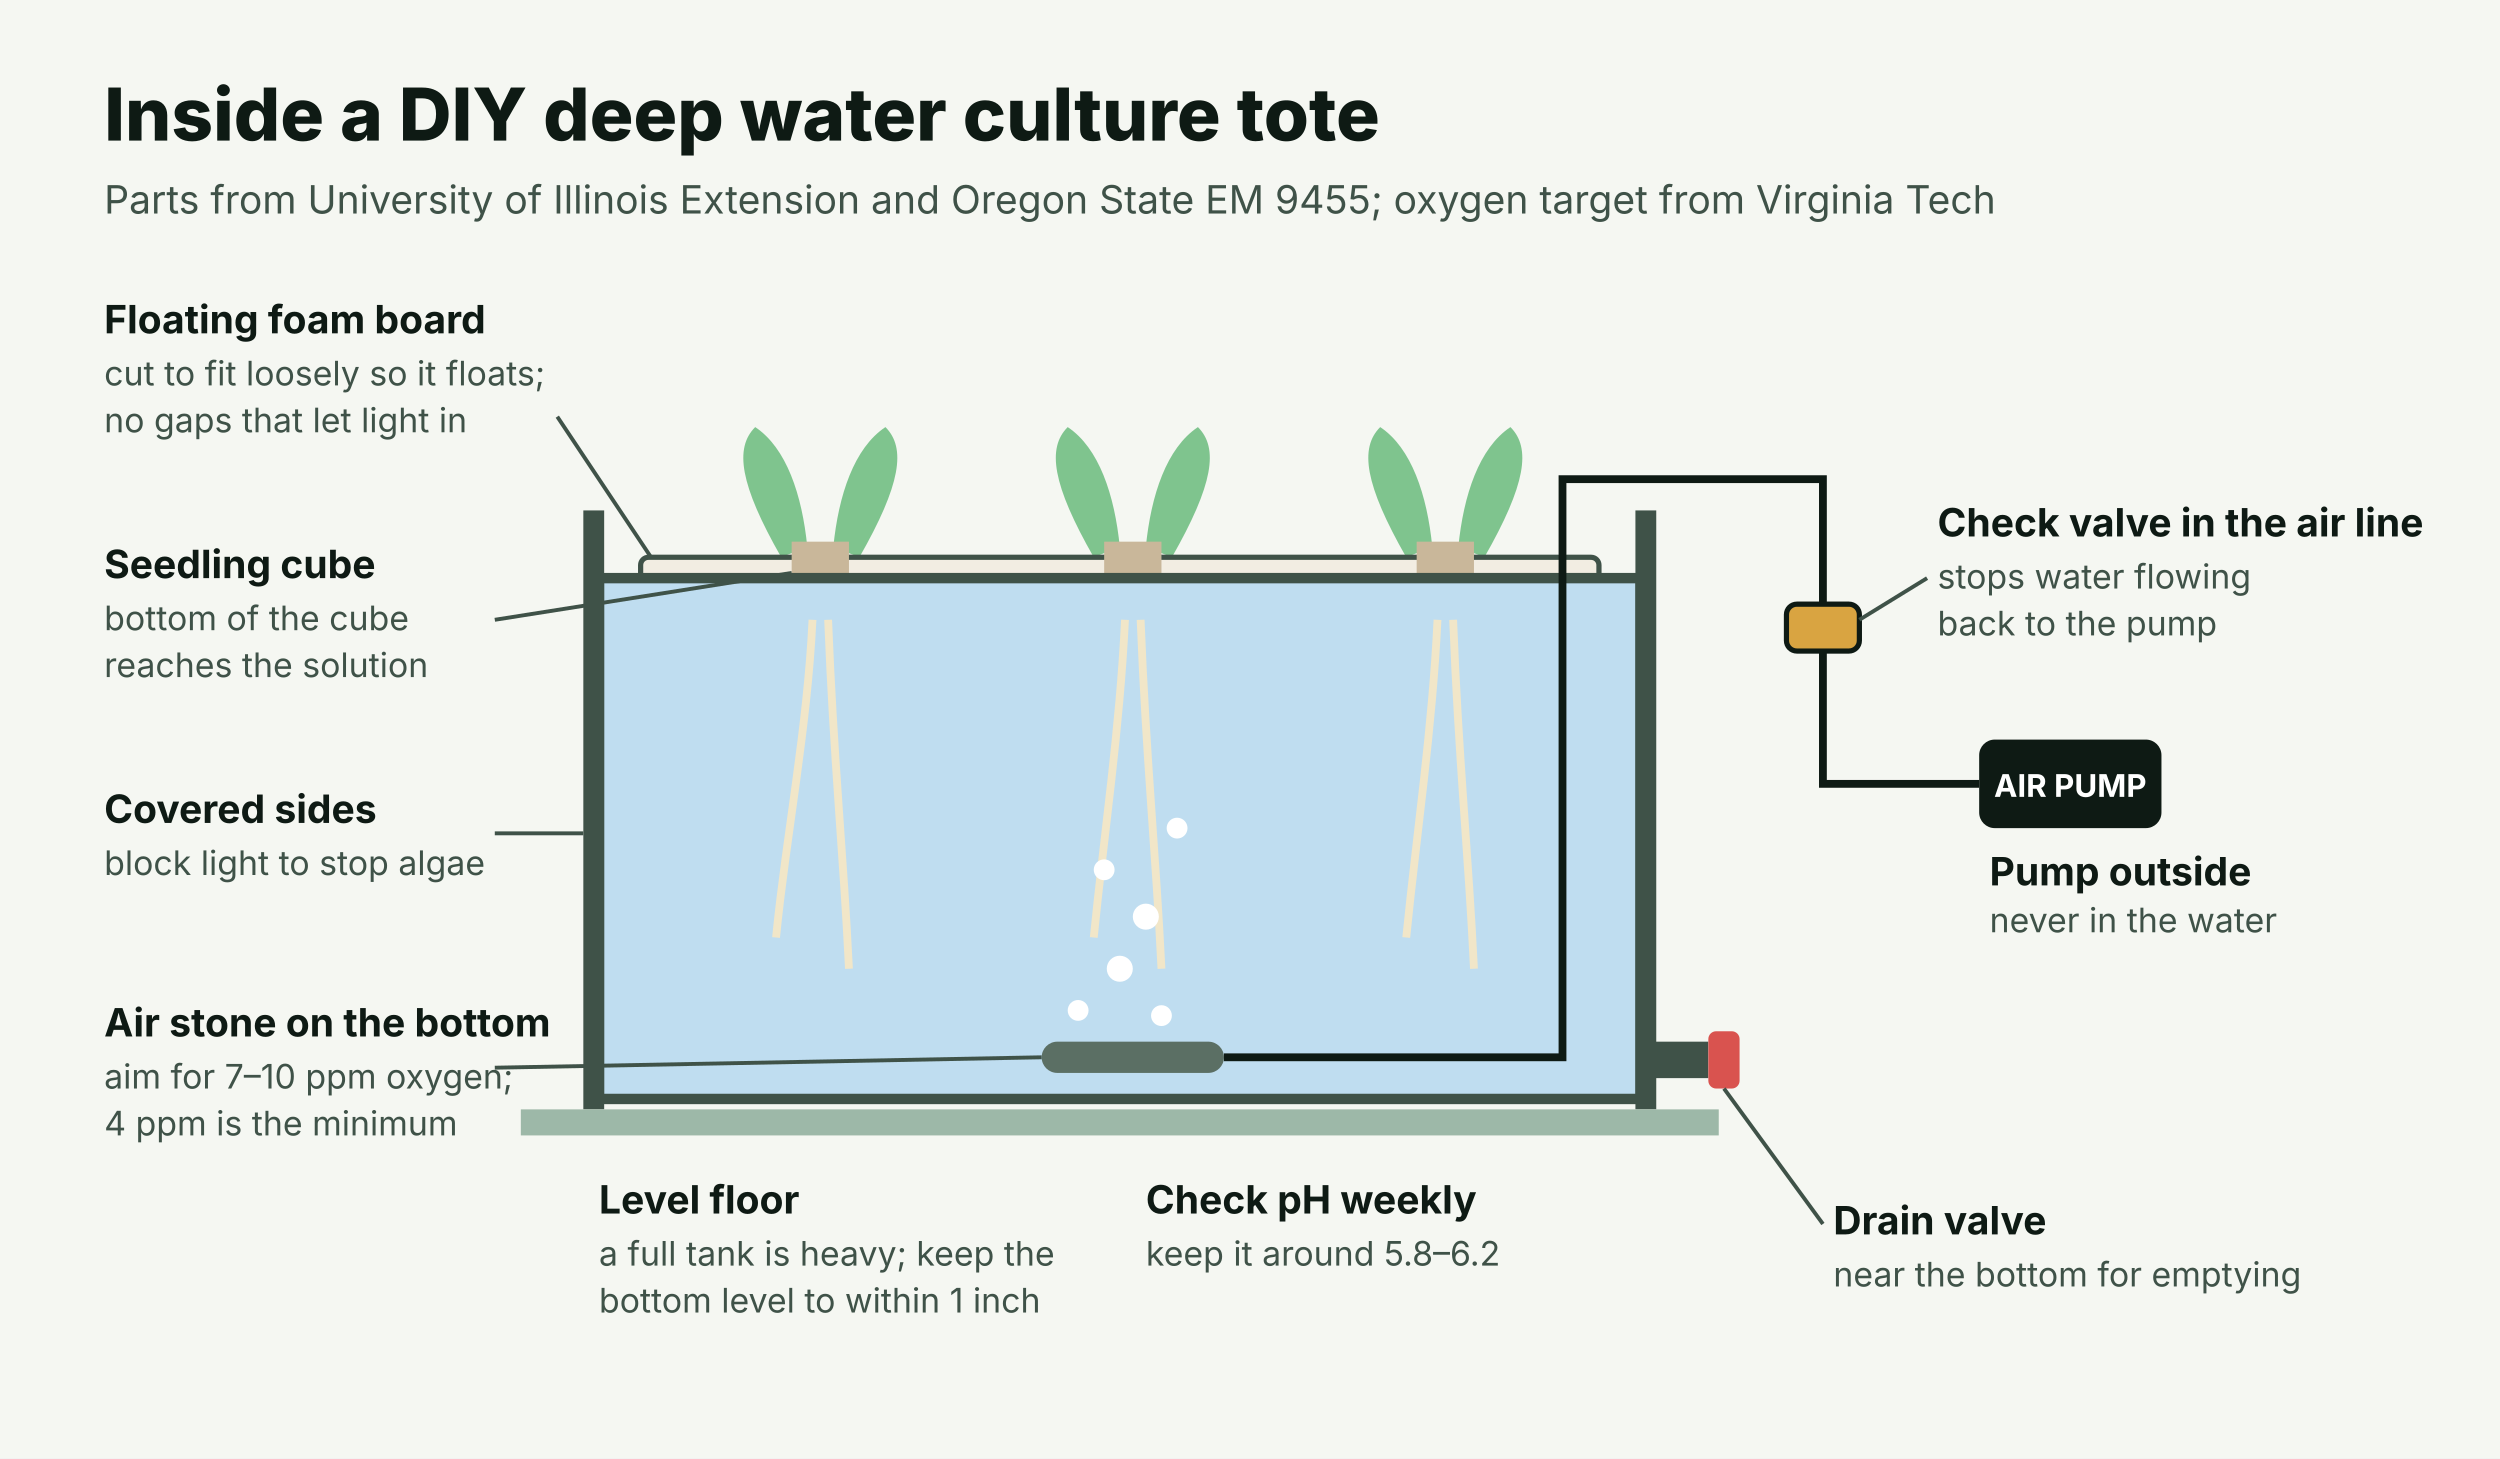
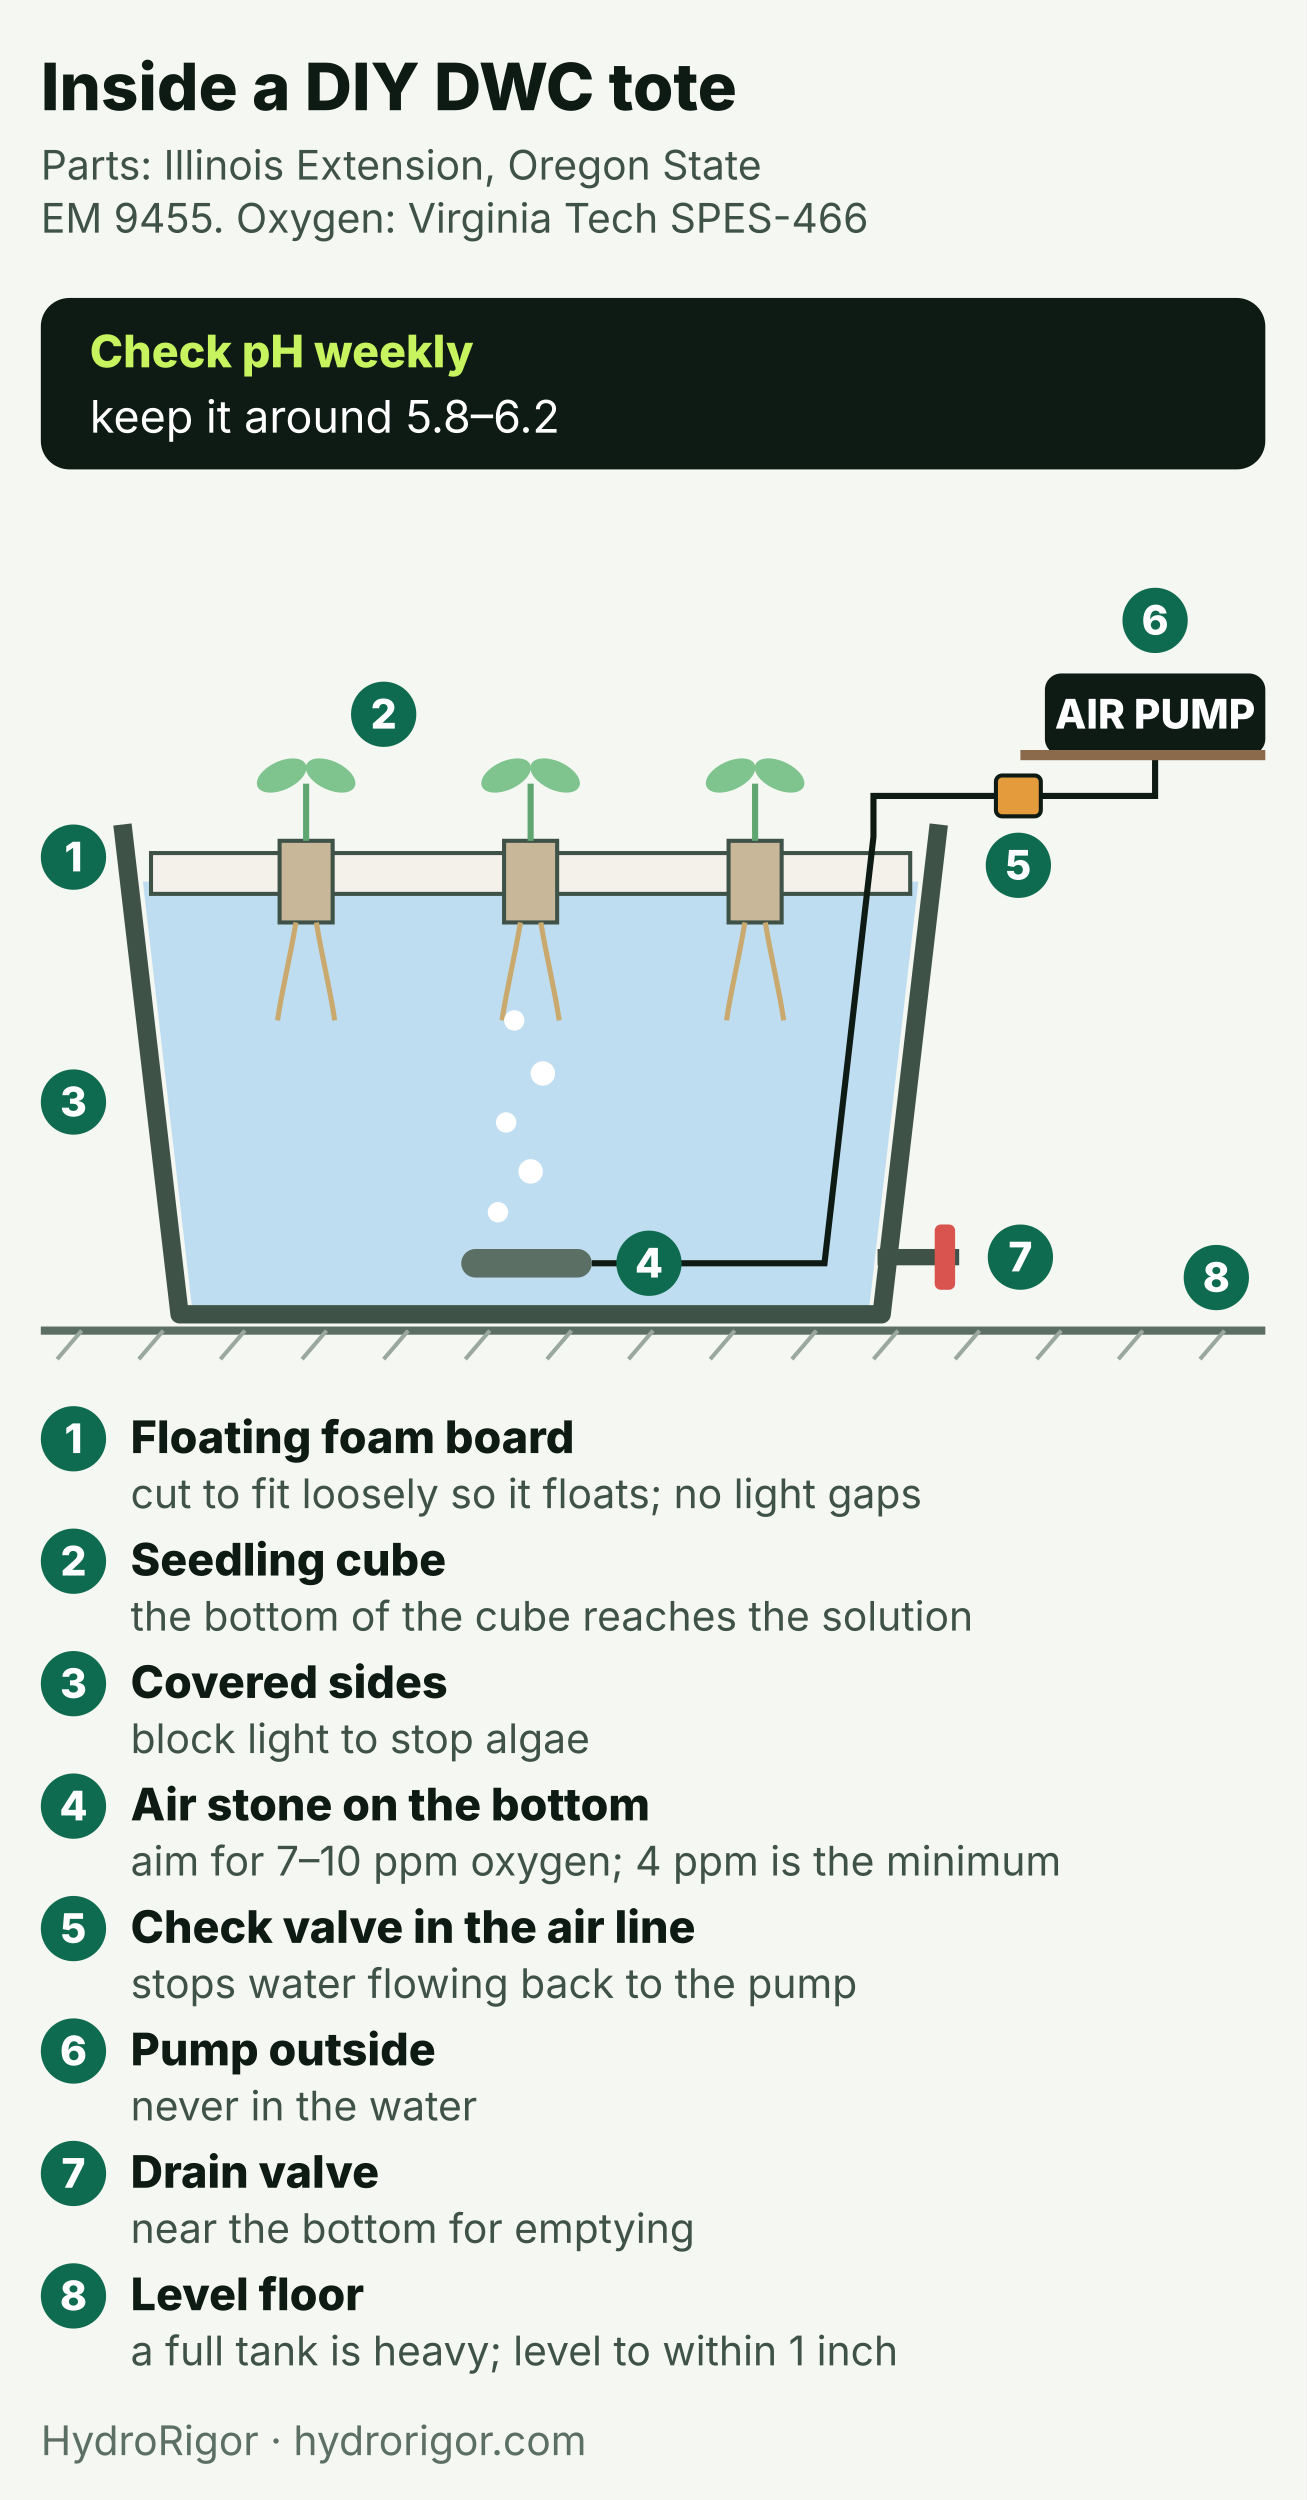
- <svg xmlns="http://www.w3.org/2000/svg" viewBox="0 0 960 560" width="960" height="560" role="img" aria-labelledby="t d">
-   <rect width="960" height="560" fill="#F5F7F2" />
-   <text x="40" y="54" font-family="Plus Jakarta Sans, Inter, Arial, sans-serif" font-size="28" font-weight="800" fill="#0E1A14">Inside a DIY deep water culture tote</text>
-   <text x="40" y="82" font-family="Inter, Arial, sans-serif" font-size="15" fill="#3F5248">Parts from University of Illinois Extension and Oregon State EM 9455; oxygen target from Virginia Tech</text>
+ <svg xmlns="http://www.w3.org/2000/svg" viewBox="0 0 640 1225" width="640" height="1225" role="img" aria-labelledby="t d">
+   <rect width="640" height="1225" fill="#F5F7F2" />
+   <text x="20" y="54" font-family="Plus Jakarta Sans, Inter, Arial, sans-serif" font-size="32" font-weight="800" fill="#0E1A14">Inside a DIY DWC tote</text>
  <g font-family="Inter, Arial, sans-serif">
-     <path d="M300 214 C284 186 282 172 290 164 C302 172 308 190 310 210 Z M330 214 C346 186 348 172 340 164 C328 172 322 190 320 210 Z M420 214 C404 186 402 172 410 164 C422 172 428 190 430 210 Z M450 214 C466 186 468 172 460 164 C448 172 442 190 440 210 Z M540 214 C524 186 522 172 530 164 C542 172 548 190 550 210 Z M570 214 C586 186 588 172 580 164 C568 172 562 190 560 210 Z" fill="#7FC48E" />
-     <rect x="246" y="214" width="368" height="18" rx="3" fill="#F2EDE2" stroke="#3F5248" stroke-width="2" />
-     <rect x="304" y="208" width="22" height="30" fill="#C9B79A" />
-     <rect x="424" y="208" width="22" height="30" fill="#C9B79A" />
-     <rect x="544" y="208" width="22" height="30" fill="#C9B79A" />
-     <rect x="230" y="222" width="400" height="200" fill="#BFDDF0" stroke="#3F5248" stroke-width="4" />
-     <rect x="224" y="196" width="8" height="230" fill="#3F5248" />
-     <rect x="628" y="196" width="8" height="230" fill="#3F5248" />
-     <path d="M312 238 C310 280 302 320 298 360 M318 238 C320 290 324 330 326 372 M432 238 C430 280 424 320 420 360 M438 238 C440 290 444 330 446 372 M552 238 C550 280 544 320 540 360 M558 238 C560 290 564 330 566 372" fill="none" stroke="#F1E6C8" stroke-width="3" />
-     <rect x="400" y="400" width="70" height="12" rx="6" fill="#5B6F64" />
-     <circle cx="414" cy="388" r="4" fill="#FFFFFF" />
-     <circle cx="430" cy="372" r="5" fill="#FFFFFF" />
-     <circle cx="446" cy="390" r="4" fill="#FFFFFF" />
-     <circle cx="440" cy="352" r="5" fill="#FFFFFF" />
-     <circle cx="424" cy="334" r="4" fill="#FFFFFF" />
-     <circle cx="452" cy="318" r="4" fill="#FFFFFF" />
-     <path d="M470 406 L600 406 L600 184 L700 184 L700 301 L760 301" fill="none" stroke="#0E1A14" stroke-width="3" />
-     <rect x="686" y="232" width="28" height="18" rx="4" fill="#D9A441" stroke="#0E1A14" stroke-width="2" />
-     <rect x="760" y="284" width="70" height="34" rx="6" fill="#0E1A14" />
-     <text x="795" y="306" font-size="12" font-weight="700" fill="#FFFFFF" text-anchor="middle">AIR PUMP</text>
-     <rect x="630" y="400" width="26" height="14" fill="#3F5248" />
-     <rect x="656" y="396" width="12" height="22" rx="3" fill="#D9534F" />
-     <rect x="200" y="426" width="460" height="10" fill="#9DB8A8" />
-     <path d="M250 214 L214 160" stroke="#3F5248" stroke-width="1.5" />
-     <text x="40" y="128" font-size="15" font-weight="700" fill="#0E1A14">Floating foam board</text>
-     <text x="40" y="148" font-size="13" fill="#3F5248">cut to fit loosely so it floats;</text>
-     <text x="40" y="166" font-size="13" fill="#3F5248">no gaps that let light in</text>
-     <path d="M304 220 L190 238" stroke="#3F5248" stroke-width="1.5" />
-     <text x="40" y="222" font-size="15" font-weight="700" fill="#0E1A14">Seedling cube</text>
-     <text x="40" y="242" font-size="13" fill="#3F5248">bottom of the cube</text>
-     <text x="40" y="260" font-size="13" fill="#3F5248">reaches the solution</text>
-     <path d="M224 320 L190 320" stroke="#3F5248" stroke-width="1.5" />
-     <text x="40" y="316" font-size="15" font-weight="700" fill="#0E1A14">Covered sides</text>
-     <text x="40" y="336" font-size="13" fill="#3F5248">block light to stop algae</text>
-     <path d="M400 406 L190 410" stroke="#3F5248" stroke-width="1.5" />
-     <text x="40" y="398" font-size="15" font-weight="700" fill="#0E1A14">Air stone on the bottom</text>
-     <text x="40" y="418" font-size="13" fill="#3F5248">aim for 7–10 ppm oxygen;</text>
-     <text x="40" y="436" font-size="13" fill="#3F5248">4 ppm is the minimum</text>
-     <path d="M714 238 L740 222" stroke="#3F5248" stroke-width="1.5" />
-     <text x="744" y="206" font-size="15" font-weight="700" fill="#0E1A14">Check valve in the air line</text>
-     <text x="744" y="226" font-size="13" fill="#3F5248">stops water flowing</text>
-     <text x="744" y="244" font-size="13" fill="#3F5248">back to the pump</text>
-     <text x="764" y="340" font-size="15" font-weight="700" fill="#0E1A14">Pump outside</text>
-     <text x="764" y="358" font-size="13" fill="#3F5248">never in the water</text>
-     <path d="M662 418 L700 470" stroke="#3F5248" stroke-width="1.5" />
-     <text x="704" y="474" font-size="15" font-weight="700" fill="#0E1A14">Drain valve</text>
-     <text x="704" y="494" font-size="13" fill="#3F5248">near the bottom for emptying</text>
-     <text x="230" y="466" font-size="15" font-weight="700" fill="#0E1A14">Level floor</text>
-     <text x="230" y="486" font-size="13" fill="#3F5248">a full tank is heavy; keep the</text>
-     <text x="230" y="504" font-size="13" fill="#3F5248">bottom level to within 1 inch</text>
-     <text x="440" y="466" font-size="15" font-weight="700" fill="#0E1A14">Check pH weekly</text>
-     <text x="440" y="486" font-size="13" fill="#3F5248">keep it around 5.8–6.2</text>
+     <text x="20" y="88" font-size="20" fill="#3F5248">Parts: Illinois Extension, Oregon State</text>
+     <text x="20" y="114" font-size="20" fill="#3F5248">EM 9455. Oxygen: Virginia Tech SPES-466</text>
+     <rect x="20" y="146" width="600" height="84" rx="14" fill="#0E1A14" />
+     <text x="44" y="180" font-size="22" font-weight="800" fill="#C6F35E">Check pH weekly</text>
+     <text x="44" y="212" font-size="22" fill="#FFFFFF">keep it around 5.8–6.2</text>
+     <path d="M20 652 L620 652" stroke="#5B6F64" stroke-width="4" />
+     <path d="M40 652 L28 666 M80 652 L68 666 M120 652 L108 666 M160 652 L148 666 M200 652 L188 666 M240 652 L228 666 M280 652 L268 666 M320 652 L308 666 M360 652 L348 666 M400 652 L388 666 M440 652 L428 666 M480 652 L468 666 M520 652 L508 666 M560 652 L548 666 M600 652 L588 666" stroke="#9AA8A0" stroke-width="2" />
+     <path d="M70 432 L94 640 L426 640 L450 432 Z" fill="#BFDDF0" />
+     <path d="M60 404 L88 644 L432 644 L460 404" fill="none" stroke="#3F5248" stroke-width="9" stroke-linejoin="round" />
+     <rect x="74" y="418" width="372" height="20" fill="#F4F1EA" stroke="#3F5248" stroke-width="2" />
+     <rect x="137" y="412" width="26" height="40" fill="#C9B79A" stroke="#3F5248" stroke-width="2" />
+     <path d="M150 412 L150 384" stroke="#5FA672" stroke-width="3" />
+     <ellipse cx="138" cy="380" rx="13" ry="7" transform="rotate(-25 138 380)" fill="#7FC48E" />
+     <ellipse cx="162" cy="380" rx="13" ry="7" transform="rotate(25 162 380)" fill="#7FC48E" />
+     <path d="M145 452 C142 470 138 486 136 500 M155 452 C158 470 162 486 164 500" fill="none" stroke="#C9A96E" stroke-width="2.5" />
+     <rect x="247" y="412" width="26" height="40" fill="#C9B79A" stroke="#3F5248" stroke-width="2" />
+     <path d="M260 412 L260 384" stroke="#5FA672" stroke-width="3" />
+     <ellipse cx="248" cy="380" rx="13" ry="7" transform="rotate(-25 248 380)" fill="#7FC48E" />
+     <ellipse cx="272" cy="380" rx="13" ry="7" transform="rotate(25 272 380)" fill="#7FC48E" />
+     <path d="M255 452 C252 470 248 486 246 500 M265 452 C268 470 272 486 274 500" fill="none" stroke="#C9A96E" stroke-width="2.5" />
+     <rect x="357" y="412" width="26" height="40" fill="#C9B79A" stroke="#3F5248" stroke-width="2" />
+     <path d="M370 412 L370 384" stroke="#5FA672" stroke-width="3" />
+     <ellipse cx="358" cy="380" rx="13" ry="7" transform="rotate(-25 358 380)" fill="#7FC48E" />
+     <ellipse cx="382" cy="380" rx="13" ry="7" transform="rotate(25 382 380)" fill="#7FC48E" />
+     <path d="M365 452 C362 470 358 486 356 500 M375 452 C378 470 382 486 384 500" fill="none" stroke="#C9A96E" stroke-width="2.5" />
+     <rect x="226" y="612" width="64" height="14" rx="7" fill="#5B6F64" />
+     <circle cx="244" cy="594" r="5" fill="#FFFFFF" />
+     <circle cx="260" cy="574" r="6" fill="#FFFFFF" />
+     <circle cx="248" cy="550" r="5" fill="#FFFFFF" />
+     <circle cx="266" cy="526" r="6" fill="#FFFFFF" />
+     <circle cx="252" cy="500" r="5" fill="#FFFFFF" />
+     <path d="M290 619 L404 619 L428 410 L428 390 L566 390 L566 370" fill="none" stroke="#0E1A14" stroke-width="3" />
+     <rect x="488" y="380" width="22" height="20" rx="3" fill="#E39B3B" stroke="#0E1A14" stroke-width="2" />
+     <rect x="512" y="330" width="108" height="40" rx="8" fill="#0E1A14" />
+     <text x="566" y="357" font-size="20" font-weight="800" fill="#FFFFFF" text-anchor="middle">AIR PUMP</text>
+     <path d="M500 370 L620 370" stroke="#8A6A4A" stroke-width="5" />
+     <path d="M430 616 L470 616" stroke="#3F5248" stroke-width="8" />
+     <rect x="458" y="600" width="10" height="32" rx="3" fill="#D9534F" />
+     <circle cx="36" cy="420" r="16" fill="#0F6B4F" />
+     <text x="36" y="427" font-size="20" font-weight="800" fill="#FFFFFF" text-anchor="middle">1</text>
+     <circle cx="188" cy="350" r="16" fill="#0F6B4F" />
+     <text x="188" y="357" font-size="20" font-weight="800" fill="#FFFFFF" text-anchor="middle">2</text>
+     <circle cx="36" cy="540" r="16" fill="#0F6B4F" />
+     <text x="36" y="547" font-size="20" font-weight="800" fill="#FFFFFF" text-anchor="middle">3</text>
+     <circle cx="318" cy="619" r="16" fill="#0F6B4F" />
+     <text x="318" y="626" font-size="20" font-weight="800" fill="#FFFFFF" text-anchor="middle">4</text>
+     <circle cx="499" cy="424" r="16" fill="#0F6B4F" />
+     <text x="499" y="431" font-size="20" font-weight="800" fill="#FFFFFF" text-anchor="middle">5</text>
+     <circle cx="566" cy="304" r="16" fill="#0F6B4F" />
+     <text x="566" y="311" font-size="20" font-weight="800" fill="#FFFFFF" text-anchor="middle">6</text>
+     <circle cx="500" cy="616" r="16" fill="#0F6B4F" />
+     <text x="500" y="623" font-size="20" font-weight="800" fill="#FFFFFF" text-anchor="middle">7</text>
+     <circle cx="596" cy="626" r="16" fill="#0F6B4F" />
+     <text x="596" y="633" font-size="20" font-weight="800" fill="#FFFFFF" text-anchor="middle">8</text>
+     <circle cx="36" cy="705" r="16" fill="#0F6B4F" />
+     <text x="36" y="712" font-size="20" font-weight="800" fill="#FFFFFF" text-anchor="middle">1</text>
+     <text x="64" y="712" font-size="22" font-weight="800" fill="#0E1A14">Floating foam board</text>
+     <text x="64" y="739" font-size="20" fill="#3F5248">cut to fit loosely so it floats; no light gaps</text>
+     <circle cx="36" cy="765" r="16" fill="#0F6B4F" />
+     <text x="36" y="772" font-size="20" font-weight="800" fill="#FFFFFF" text-anchor="middle">2</text>
+     <text x="64" y="772" font-size="22" font-weight="800" fill="#0E1A14">Seedling cube</text>
+     <text x="64" y="799" font-size="20" fill="#3F5248">the bottom of the cube reaches the solution</text>
+     <circle cx="36" cy="825" r="16" fill="#0F6B4F" />
+     <text x="36" y="832" font-size="20" font-weight="800" fill="#FFFFFF" text-anchor="middle">3</text>
+     <text x="64" y="832" font-size="22" font-weight="800" fill="#0E1A14">Covered sides</text>
+     <text x="64" y="859" font-size="20" fill="#3F5248">block light to stop algae</text>
+     <circle cx="36" cy="885" r="16" fill="#0F6B4F" />
+     <text x="36" y="892" font-size="20" font-weight="800" fill="#FFFFFF" text-anchor="middle">4</text>
+     <text x="64" y="892" font-size="22" font-weight="800" fill="#0E1A14">Air stone on the bottom</text>
+     <text x="64" y="919" font-size="20" fill="#3F5248">aim for 7–10 ppm oxygen; 4 ppm is the minimum</text>
+     <circle cx="36" cy="945" r="16" fill="#0F6B4F" />
+     <text x="36" y="952" font-size="20" font-weight="800" fill="#FFFFFF" text-anchor="middle">5</text>
+     <text x="64" y="952" font-size="22" font-weight="800" fill="#0E1A14">Check valve in the air line</text>
+     <text x="64" y="979" font-size="20" fill="#3F5248">stops water flowing back to the pump</text>
+     <circle cx="36" cy="1005" r="16" fill="#0F6B4F" />
+     <text x="36" y="1012" font-size="20" font-weight="800" fill="#FFFFFF" text-anchor="middle">6</text>
+     <text x="64" y="1012" font-size="22" font-weight="800" fill="#0E1A14">Pump outside</text>
+     <text x="64" y="1039" font-size="20" fill="#3F5248">never in the water</text>
+     <circle cx="36" cy="1065" r="16" fill="#0F6B4F" />
+     <text x="36" y="1072" font-size="20" font-weight="800" fill="#FFFFFF" text-anchor="middle">7</text>
+     <text x="64" y="1072" font-size="22" font-weight="800" fill="#0E1A14">Drain valve</text>
+     <text x="64" y="1099" font-size="20" fill="#3F5248">near the bottom for emptying</text>
+     <circle cx="36" cy="1125" r="16" fill="#0F6B4F" />
+     <text x="36" y="1132" font-size="20" font-weight="800" fill="#FFFFFF" text-anchor="middle">8</text>
+     <text x="64" y="1132" font-size="22" font-weight="800" fill="#0E1A14">Level floor</text>
+     <text x="64" y="1159" font-size="20" fill="#3F5248">a full tank is heavy; level to within 1 inch</text>
+     <text x="20" y="1203" font-size="20" fill="#5B6F64">HydroRigor · hydrorigor.com</text>
  </g>
</svg>
